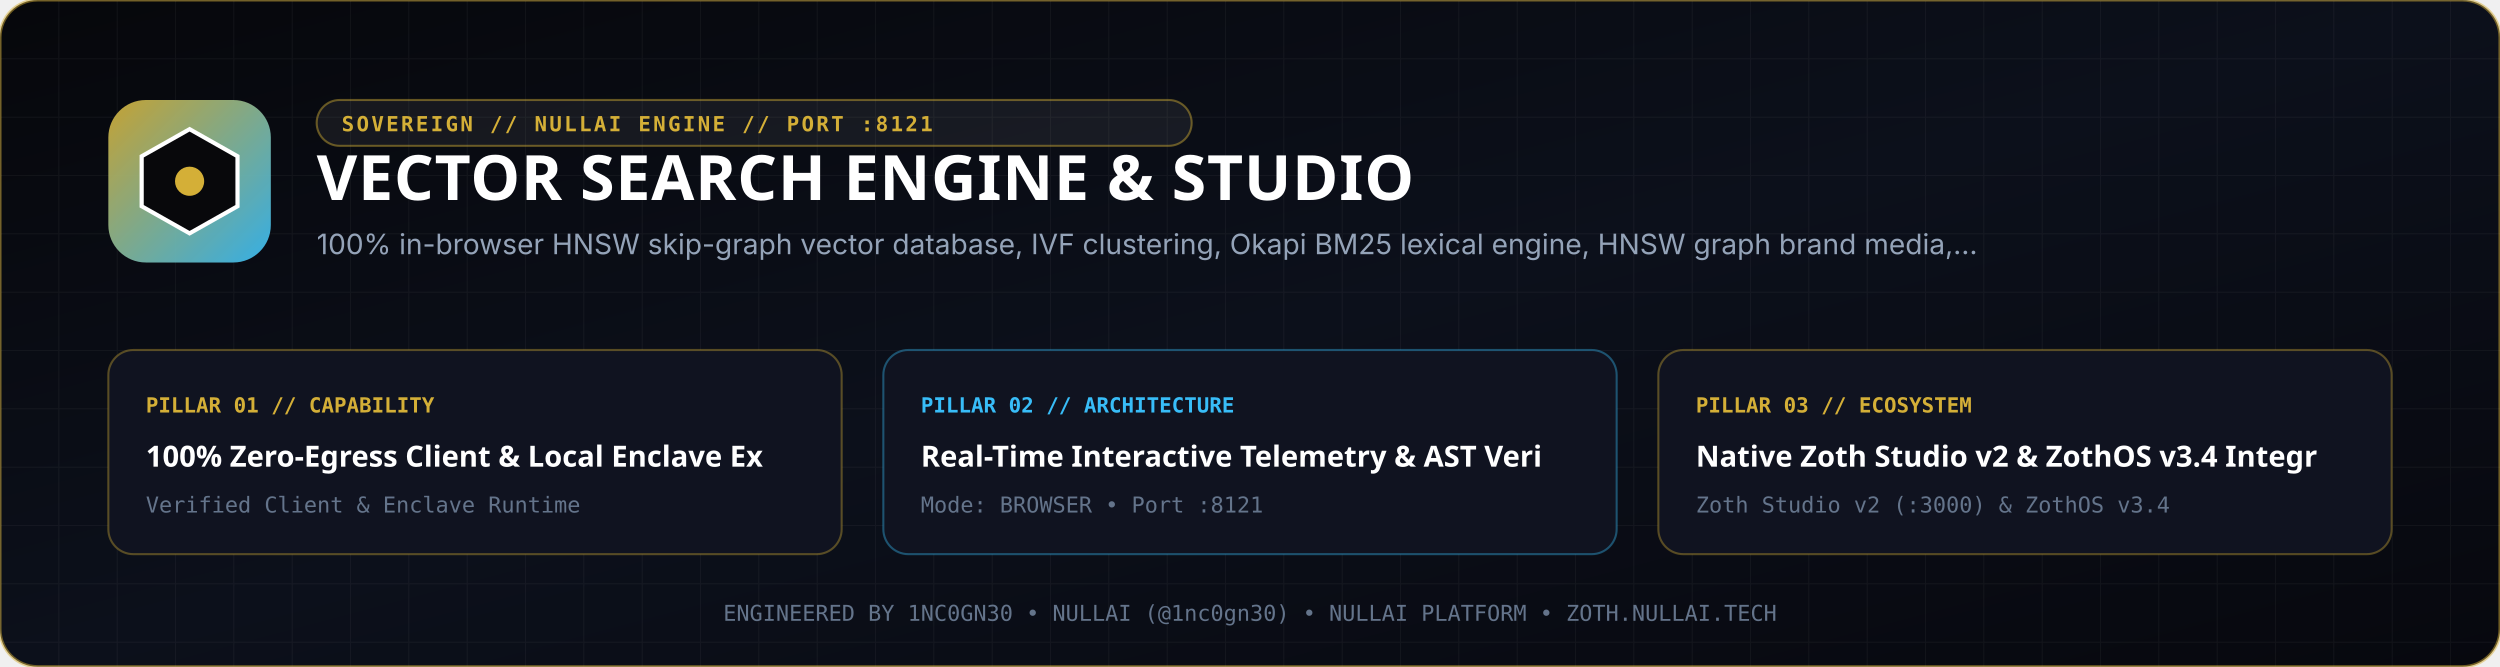
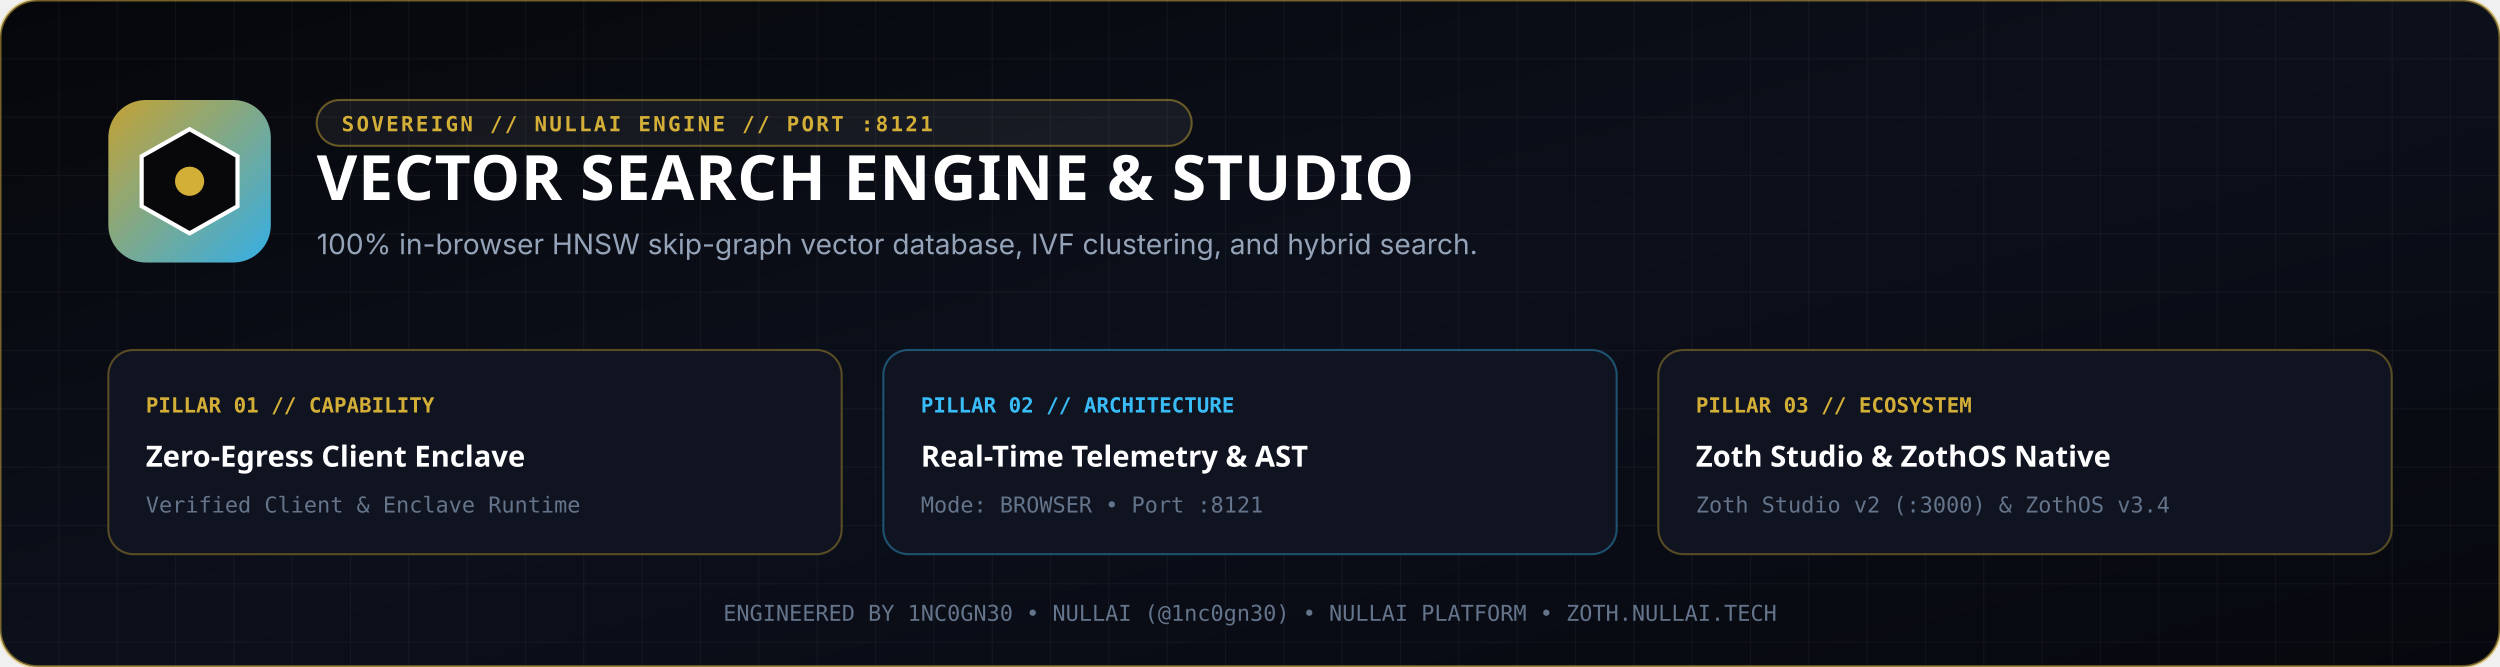
<svg xmlns="http://www.w3.org/2000/svg" viewBox="0 0 1200 320" width="100%" height="100%">
  <defs>
    <linearGradient id="bg" x1="0%" y1="0%" x2="100%" y2="100%">
      <stop offset="0%" stop-color="#06070B" />
      <stop offset="50%" stop-color="#0C101B" />
      <stop offset="100%" stop-color="#07080E" />
    </linearGradient>
    <linearGradient id="accent" x1="0%" y1="0%" x2="100%" y2="100%">
      <stop offset="0%" stop-color="#D4AF37" />
      <stop offset="100%" stop-color="#38BDF8" />
    </linearGradient>
    <pattern id="grid" width="28" height="28" patternUnits="userSpaceOnUse">
      <path d="M 28 0 L 0 0 0 28" fill="none" stroke="rgba(255,255,255,0.04)" stroke-width="1" />
    </pattern>
  </defs>
  <rect width="1200" height="320" rx="18" fill="url(#bg)" stroke="#D4AF37" stroke-opacity="0.5" stroke-width="1.5" />
  <rect width="1200" height="320" rx="18" fill="url(#grid)" />
  <g transform="translate(52, 48)">
    <rect width="78" height="78" rx="18" fill="url(#accent)" opacity="0.92" />
    <polygon points="39,14 62,27 62,51 39,64 16,51 16,27" fill="#08080B" stroke="#FFFFFF" stroke-width="2" />
    <circle cx="39" cy="39" r="7" fill="#D4AF37" />
  </g>
  <g transform="translate(152, 62)">
    <rect x="0" y="-14" width="420" height="22" rx="11" fill="rgba(255,255,255,0.06)" stroke="#D4AF37" stroke-opacity="0.45" />
    <text x="12" y="1" fill="#D4AF37" font-family="JetBrains Mono, monospace" font-size="10" font-weight="700" letter-spacing="1.1">SOVEREIGN // NULLAI ENGINE // PORT :8121</text>
    <text x="0" y="34" fill="#FFFFFF" font-family="Syne, Space Grotesk, sans-serif" font-size="30" font-weight="800" letter-spacing="0.4">VECTOR SEARCH ENGINE &amp; STUDIO</text>
-     <text x="0" y="60" fill="#94A3B8" font-family="Inter, sans-serif" font-size="13.5">100% in-browser HNSW skip-graph vector database, IVF clustering, Okapi BM25 lexical engine, HNSW graph brand media,...</text>
+     <text x="0" y="60" fill="#94A3B8" font-family="Inter, sans-serif" font-size="13.5">100% in-browser HNSW skip-graph vector database, IVF clustering, and hybrid search.</text>
  </g>
  <g transform="translate(52, 168)">
    <rect x="0" y="0" width="352" height="98" rx="12" fill="#101320" stroke="#D4AF37" stroke-opacity="0.38" />
    <text x="18" y="30" fill="#D4AF37" font-family="JetBrains Mono, monospace" font-size="10" font-weight="700">PILLAR 01 // CAPABILITY</text>
-     <text x="18" y="56" fill="#FFFFFF" font-family="Space Grotesk, sans-serif" font-size="14" font-weight="700">100% Zero-Egress Client &amp; Local Enclave Ex</text>
+     <text x="18" y="56" fill="#FFFFFF" font-family="Space Grotesk, sans-serif" font-size="14" font-weight="700">Zero-Egress Client Enclave</text>
    <text x="18" y="78" fill="#64748B" font-family="JetBrains Mono, monospace" font-size="10.5">Verified Client &amp; Enclave Runtime</text>
    <rect x="372" y="0" width="352" height="98" rx="12" fill="#101320" stroke="#38BDF8" stroke-opacity="0.38" />
    <text x="390" y="30" fill="#38BDF8" font-family="JetBrains Mono, monospace" font-size="10" font-weight="700">PILLAR 02 // ARCHITECTURE</text>
-     <text x="390" y="56" fill="#FFFFFF" font-family="Space Grotesk, sans-serif" font-size="14" font-weight="700">Real-Time Interactive Telemetry &amp; AST Veri</text>
+     <text x="390" y="56" fill="#FFFFFF" font-family="Space Grotesk, sans-serif" font-size="14" font-weight="700">Real-Time Telemetry &amp; AST</text>
    <text x="390" y="78" fill="#64748B" font-family="JetBrains Mono, monospace" font-size="10.5">Mode: BROWSER • Port :8121</text>
    <rect x="744" y="0" width="352" height="98" rx="12" fill="#101320" stroke="#D4AF37" stroke-opacity="0.38" />
    <text x="762" y="30" fill="#D4AF37" font-family="JetBrains Mono, monospace" font-size="10" font-weight="700">PILLAR 03 // ECOSYSTEM</text>
-     <text x="762" y="56" fill="#FFFFFF" font-family="Space Grotesk, sans-serif" font-size="14" font-weight="700">Native Zoth Studio v2 &amp; ZothOS v3.4 Integr</text>
+     <text x="762" y="56" fill="#FFFFFF" font-family="Space Grotesk, sans-serif" font-size="14" font-weight="700">Zoth Studio &amp; ZothOS Native</text>
    <text x="762" y="78" fill="#64748B" font-family="JetBrains Mono, monospace" font-size="10.5">Zoth Studio v2 (:3000) &amp; ZothOS v3.4</text>
  </g>
  <text x="600" y="298" text-anchor="middle" fill="#64748B" font-family="JetBrains Mono, monospace" font-size="10.5">
    ENGINEERED BY 1NC0GN30 • NULLAI (@1nc0gn30)  •  NULLAI PLATFORM  •  ZOTH.NULLAI.TECH
  </text>
</svg>
